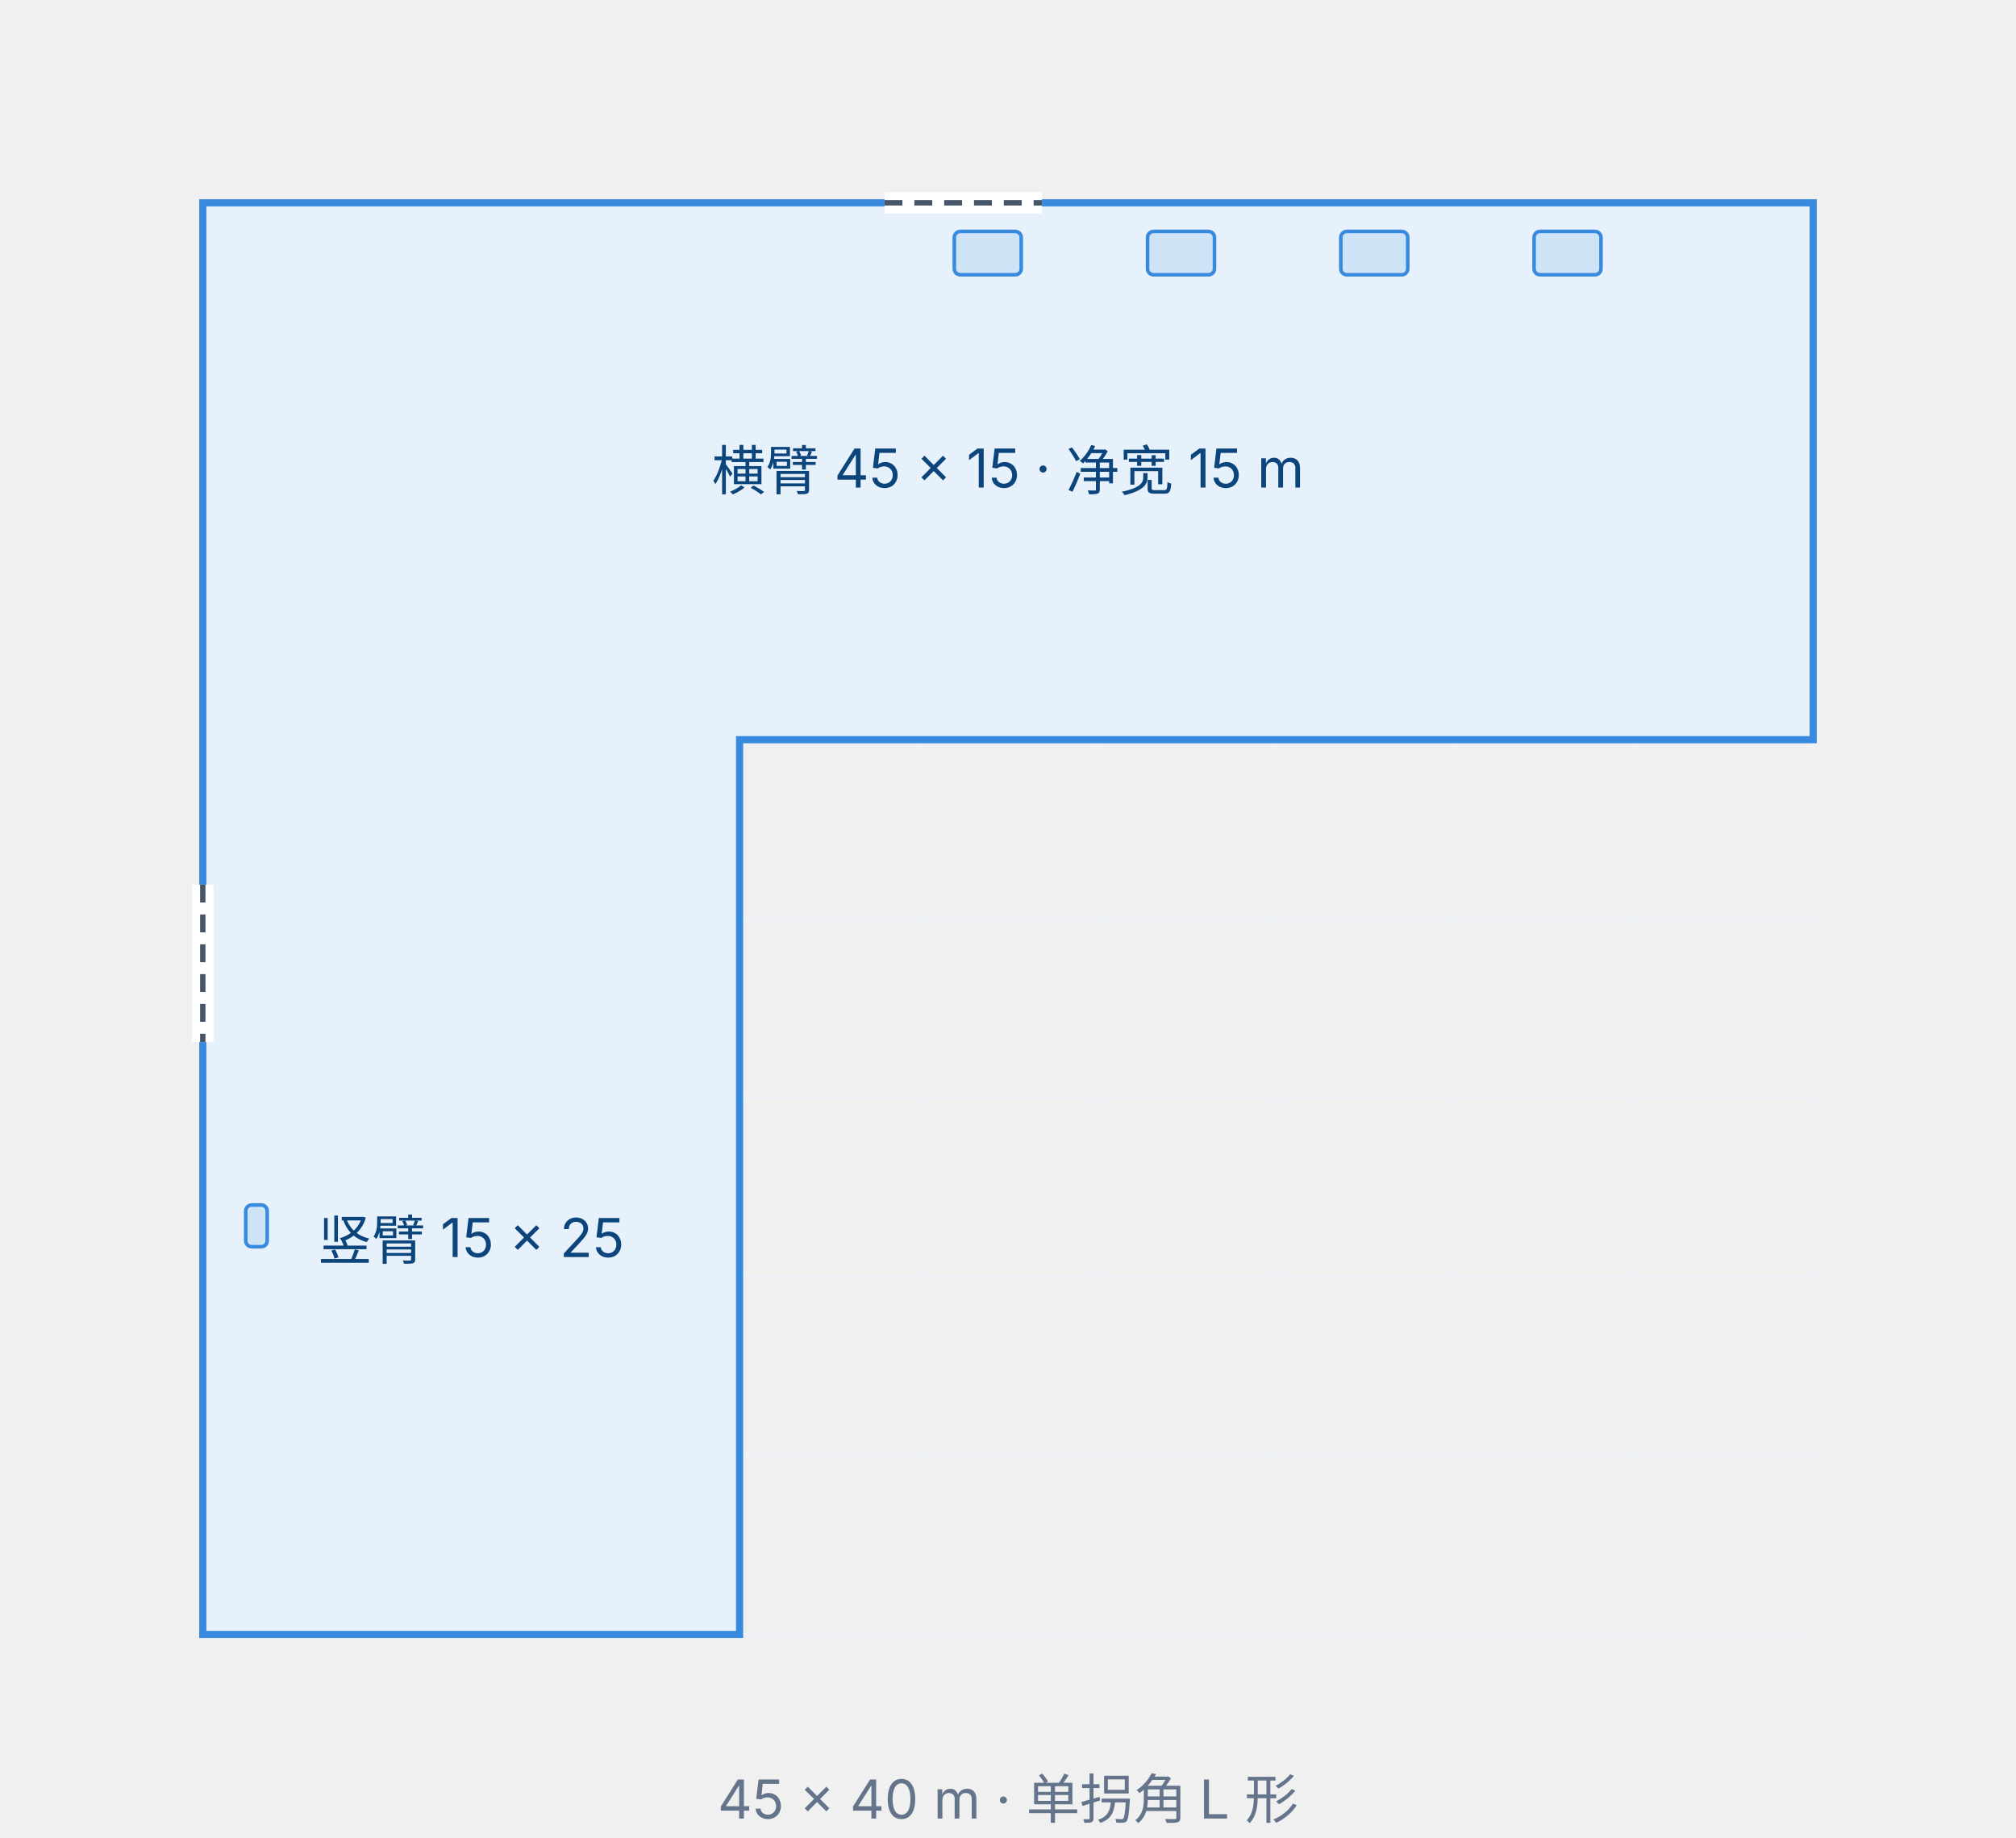
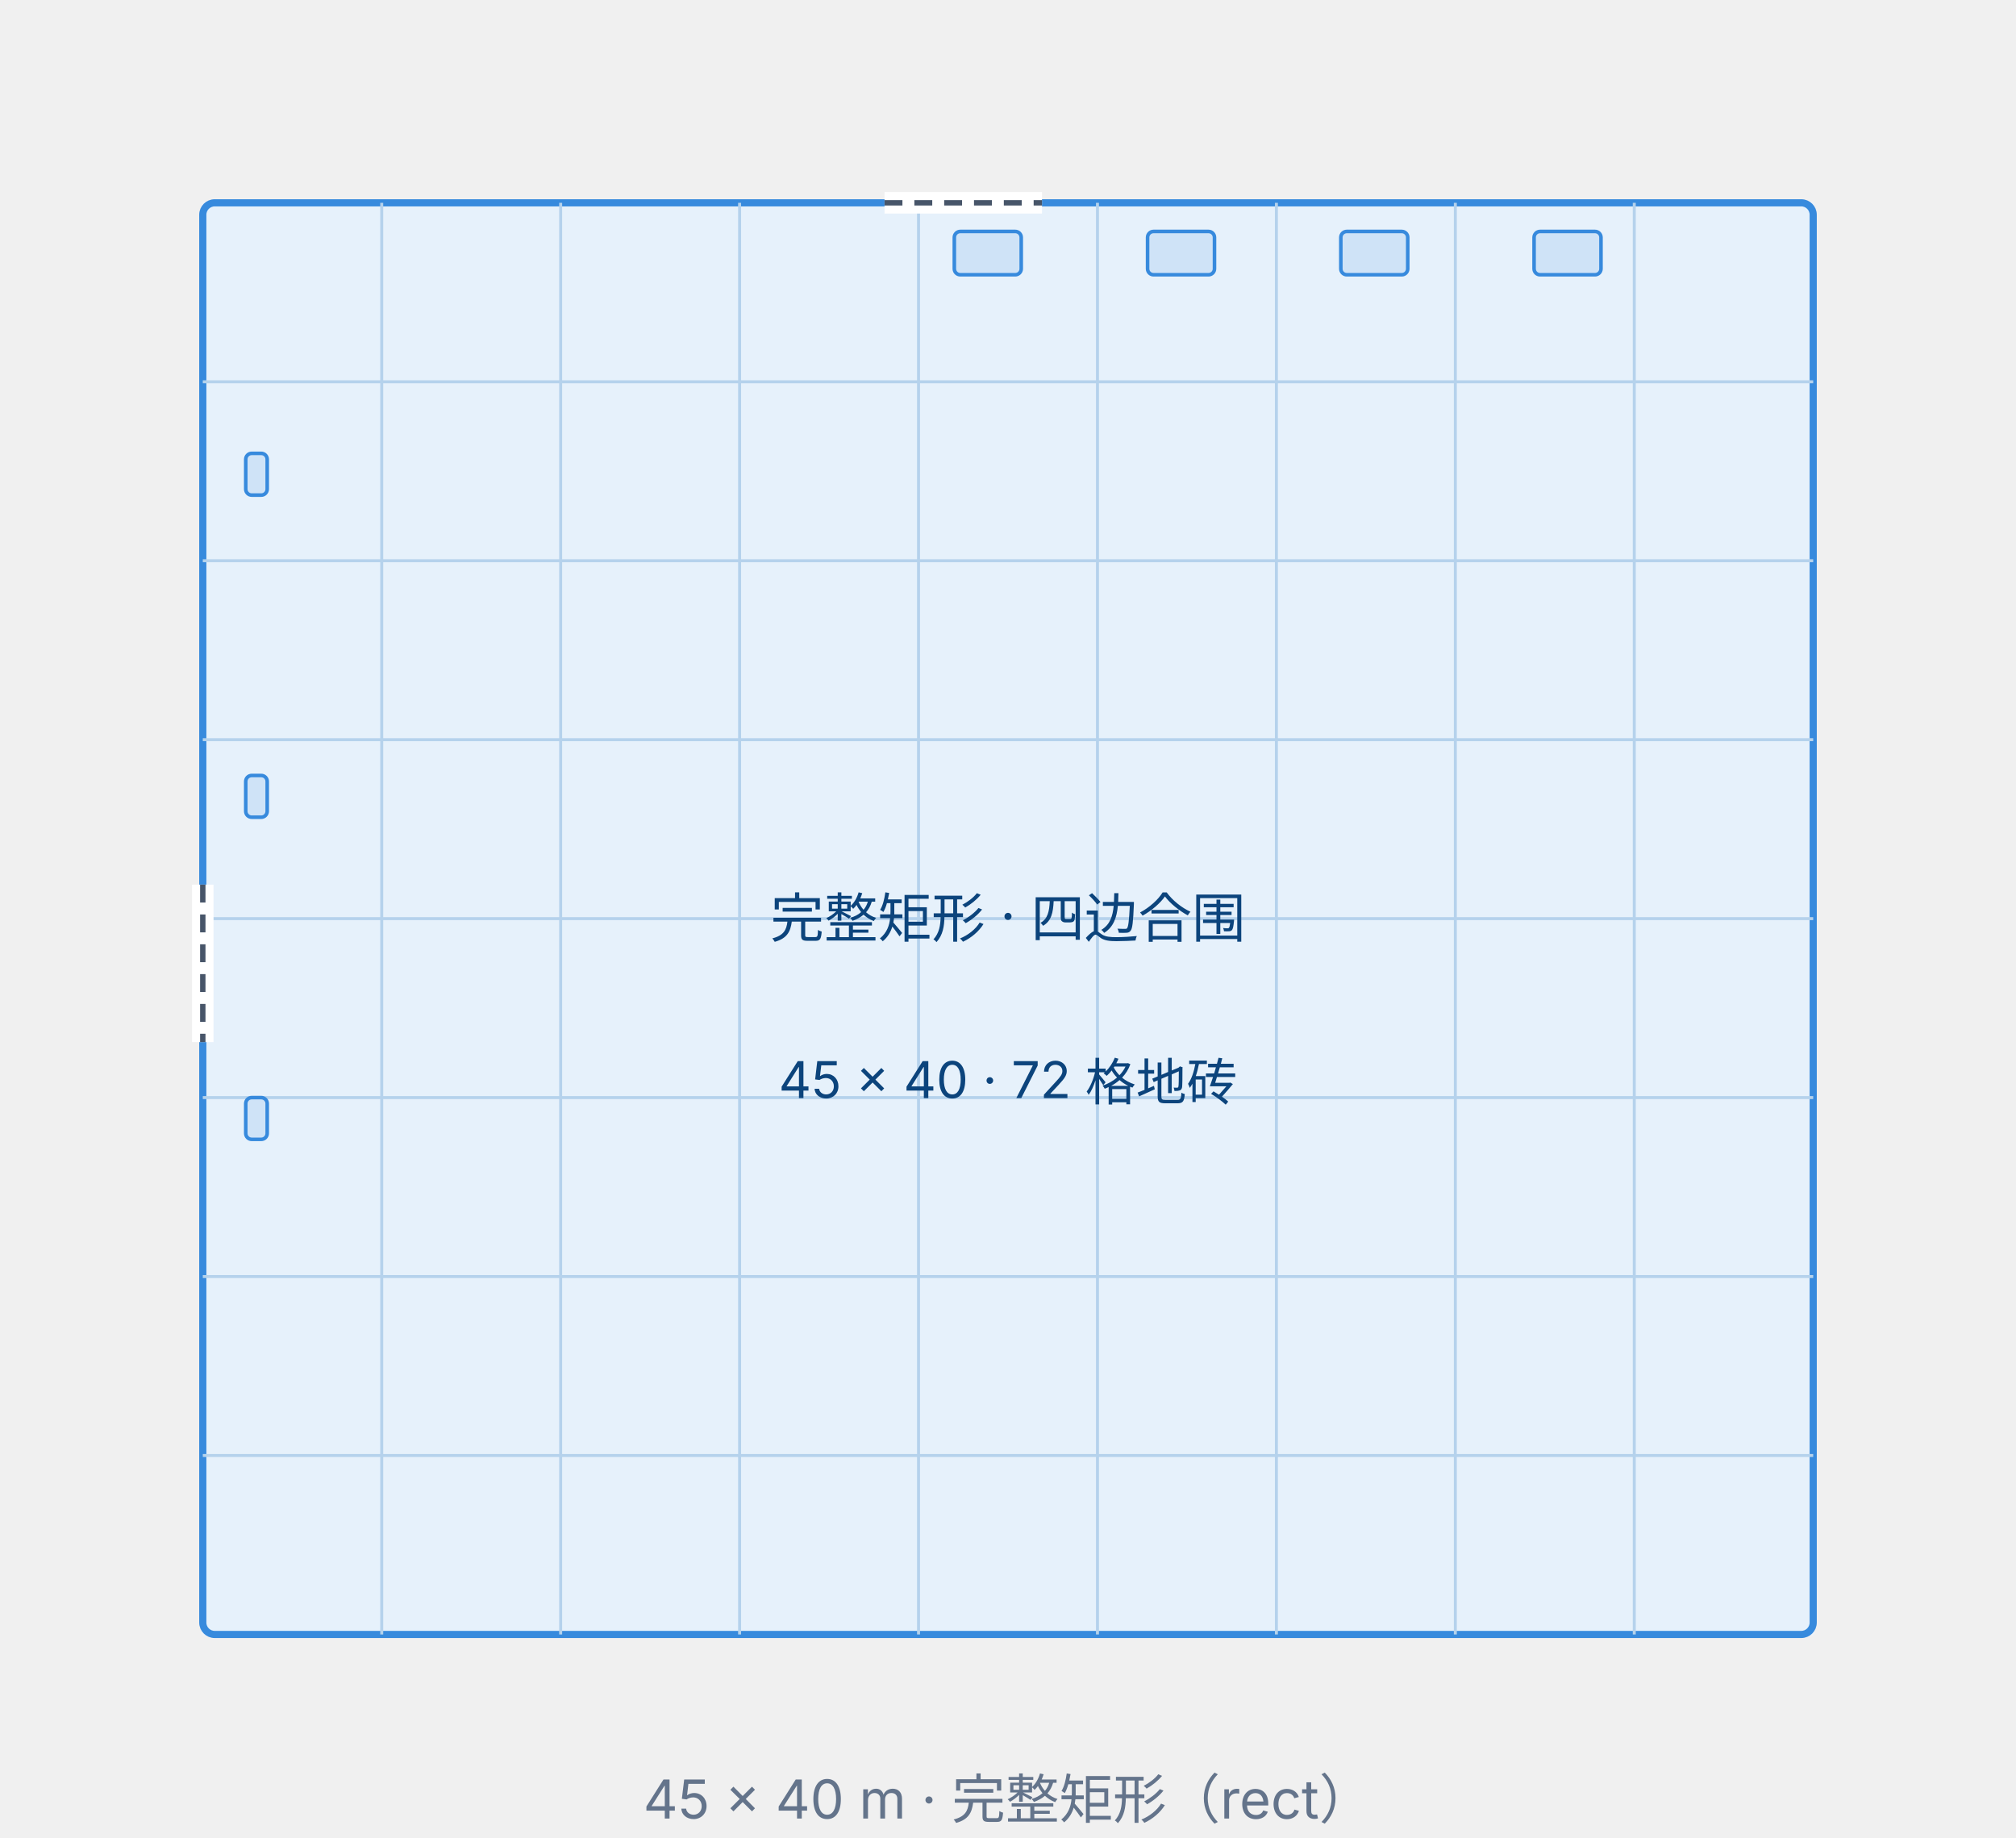
<svg xmlns="http://www.w3.org/2000/svg" width="338" height="308" viewBox="0 0 338 308" role="img" font-family="system-ui, -apple-system, Segoe UI, PingFang SC, Microsoft YaHei, sans-serif" style="max-width:100%;height:auto">
  <defs>
    <marker id="ar" viewBox="0 0 10 10" refX="8" refY="5" markerWidth="6" markerHeight="6" orient="auto-start-reverse">
      <path d="M2 1L8 5L2 9" fill="none" stroke="context-stroke" stroke-width="1.5" stroke-linecap="round" stroke-linejoin="round" />
    </marker>
    <marker id="ar-s" viewBox="0 0 10 10" refX="8" refY="5" markerWidth="4.5" markerHeight="4.5" orient="auto-start-reverse">
      <path d="M2 1L8 5L2 9" fill="none" stroke="context-stroke" stroke-width="1.6" stroke-linecap="round" stroke-linejoin="round" />
    </marker>
  </defs>
  <line x1="34" y1="34" x2="34" y2="274" stroke="#eef2f7" stroke-width="0.5" />
  <line x1="64" y1="34" x2="64" y2="274" stroke="#eef2f7" stroke-width="0.5" />
  <line x1="94" y1="34" x2="94" y2="274" stroke="#eef2f7" stroke-width="0.5" />
  <line x1="124" y1="34" x2="124" y2="274" stroke="#eef2f7" stroke-width="0.5" />
  <line x1="154" y1="34" x2="154" y2="274" stroke="#eef2f7" stroke-width="0.5" />
  <line x1="184" y1="34" x2="184" y2="274" stroke="#eef2f7" stroke-width="0.5" />
  <line x1="214" y1="34" x2="214" y2="274" stroke="#eef2f7" stroke-width="0.5" />
  <line x1="244" y1="34" x2="244" y2="274" stroke="#eef2f7" stroke-width="0.5" />
  <line x1="274" y1="34" x2="274" y2="274" stroke="#eef2f7" stroke-width="0.5" />
  <line x1="304" y1="34" x2="304" y2="274" stroke="#eef2f7" stroke-width="0.5" />
  <line x1="34" y1="34" x2="304" y2="34" stroke="#eef2f7" stroke-width="0.5" />
  <line x1="34" y1="64" x2="304" y2="64" stroke="#eef2f7" stroke-width="0.5" />
  <line x1="34" y1="94" x2="304" y2="94" stroke="#eef2f7" stroke-width="0.5" />
  <line x1="34" y1="124" x2="304" y2="124" stroke="#eef2f7" stroke-width="0.5" />
  <line x1="34" y1="154" x2="304" y2="154" stroke="#eef2f7" stroke-width="0.5" />
  <line x1="34" y1="184" x2="304" y2="184" stroke="#eef2f7" stroke-width="0.5" />
  <line x1="34" y1="214" x2="304" y2="214" stroke="#eef2f7" stroke-width="0.5" />
  <line x1="34" y1="244" x2="304" y2="244" stroke="#eef2f7" stroke-width="0.5" />
  <line x1="34" y1="274" x2="304" y2="274" stroke="#eef2f7" stroke-width="0.5" />
-   <polygon points="34,34 304,34 304,124 124,124 124,274 34,274" fill="#E6F1FB" stroke="#378ADD" stroke-width="1.2" />
-   <polyline points="124,274 124,124 304,124" fill="none" stroke="#378ADD" stroke-width="0.8" />
+   <rect x="34" y="34" width="270" height="240" rx="2" fill="#E6F1FB" stroke="#378ADD" stroke-width="1.2" />
+   <line x1="64" y1="34" x2="64" y2="274" stroke="#b5d2ec" stroke-width="0.5" />
+   <line x1="94" y1="34" x2="94" y2="274" stroke="#b5d2ec" stroke-width="0.5" />
+   <line x1="124" y1="34" x2="124" y2="274" stroke="#b5d2ec" stroke-width="0.5" />
+   <line x1="154" y1="34" x2="154" y2="274" stroke="#b5d2ec" stroke-width="0.5" />
+   <line x1="184" y1="34" x2="184" y2="274" stroke="#b5d2ec" stroke-width="0.5" />
+   <line x1="214" y1="34" x2="214" y2="274" stroke="#b5d2ec" stroke-width="0.5" />
+   <line x1="244" y1="34" x2="244" y2="274" stroke="#b5d2ec" stroke-width="0.5" />
+   <line x1="274" y1="34" x2="274" y2="274" stroke="#b5d2ec" stroke-width="0.5" />
+   <line x1="34" y1="64" x2="304" y2="64" stroke="#b5d2ec" stroke-width="0.5" />
+   <line x1="34" y1="94" x2="304" y2="94" stroke="#b5d2ec" stroke-width="0.5" />
+   <line x1="34" y1="124" x2="304" y2="124" stroke="#b5d2ec" stroke-width="0.5" />
+   <line x1="34" y1="154" x2="304" y2="154" stroke="#b5d2ec" stroke-width="0.5" />
+   <line x1="34" y1="184" x2="304" y2="184" stroke="#b5d2ec" stroke-width="0.5" />
+   <line x1="34" y1="214" x2="304" y2="214" stroke="#b5d2ec" stroke-width="0.5" />
+   <line x1="34" y1="244" x2="304" y2="244" stroke="#b5d2ec" stroke-width="0.5" />
  <rect x="160" y="38.8" width="11.22" height="7.26" rx="1" fill="#cfe3f7" stroke="#378ADD" stroke-width="0.6" />
  <rect x="192.4" y="38.8" width="11.22" height="7.26" rx="1" fill="#cfe3f7" stroke="#378ADD" stroke-width="0.6" />
  <rect x="224.8" y="38.8" width="11.22" height="7.26" rx="1" fill="#cfe3f7" stroke="#378ADD" stroke-width="0.6" />
  <rect x="257.2" y="38.8" width="11.22" height="7.26" rx="1" fill="#cfe3f7" stroke="#378ADD" stroke-width="0.6" />
-   <rect x="41.2" y="202" width="3.6" height="7" rx="1" fill="#cfe3f7" stroke="#378ADD" stroke-width="0.6" />
-   <text x="79" y="208" font-size="9" font-weight="400" text-anchor="middle" dominant-baseline="middle" fill="#0C447C">竖臂 15 × 25</text>
-   <text x="169" y="79" font-size="9" font-weight="400" text-anchor="middle" dominant-baseline="middle" fill="#0C447C">横臂 45 × 15 · 净宽 15 m</text>
-   <text x="169" y="301.6" font-size="9" font-weight="400" text-anchor="middle" dominant-baseline="middle" fill="#64748b">45 × 40 m · 单拐角 L 形</text>
+   <rect x="41.2" y="76" width="3.6" height="7" rx="1" fill="#cfe3f7" stroke="#378ADD" stroke-width="0.6" />
+   <rect x="41.2" y="130" width="3.6" height="7" rx="1" fill="#cfe3f7" stroke="#378ADD" stroke-width="0.6" />
+   <rect x="41.2" y="184" width="3.6" height="7" rx="1" fill="#cfe3f7" stroke="#378ADD" stroke-width="0.6" />
+   <text x="169" y="154" font-size="9" font-weight="400" text-anchor="middle" dominant-baseline="middle" fill="#0C447C">完整矩形 · 四边合围</text>
+   <text x="169" y="181" font-size="8.5" font-weight="400" text-anchor="middle" dominant-baseline="middle" fill="#0C447C">45 × 40 · 72 格地砖</text>
+   <text x="169" y="301.6" font-size="9" font-weight="400" text-anchor="middle" dominant-baseline="middle" fill="#64748b">45 × 40 m · 完整矩形（rect）</text>
  <line x1="34" y1="148.3" x2="34" y2="174.7" stroke="#ffffff" stroke-width="3.6" />
  <line x1="34" y1="148.3" x2="34" y2="174.7" stroke="#475569" stroke-width="0.9" stroke-dasharray="3 2" />
  <line x1="148.3" y1="34" x2="174.7" y2="34" stroke="#ffffff" stroke-width="3.6" />
  <line x1="148.3" y1="34" x2="174.7" y2="34" stroke="#475569" stroke-width="0.9" stroke-dasharray="3 2" />
</svg>
